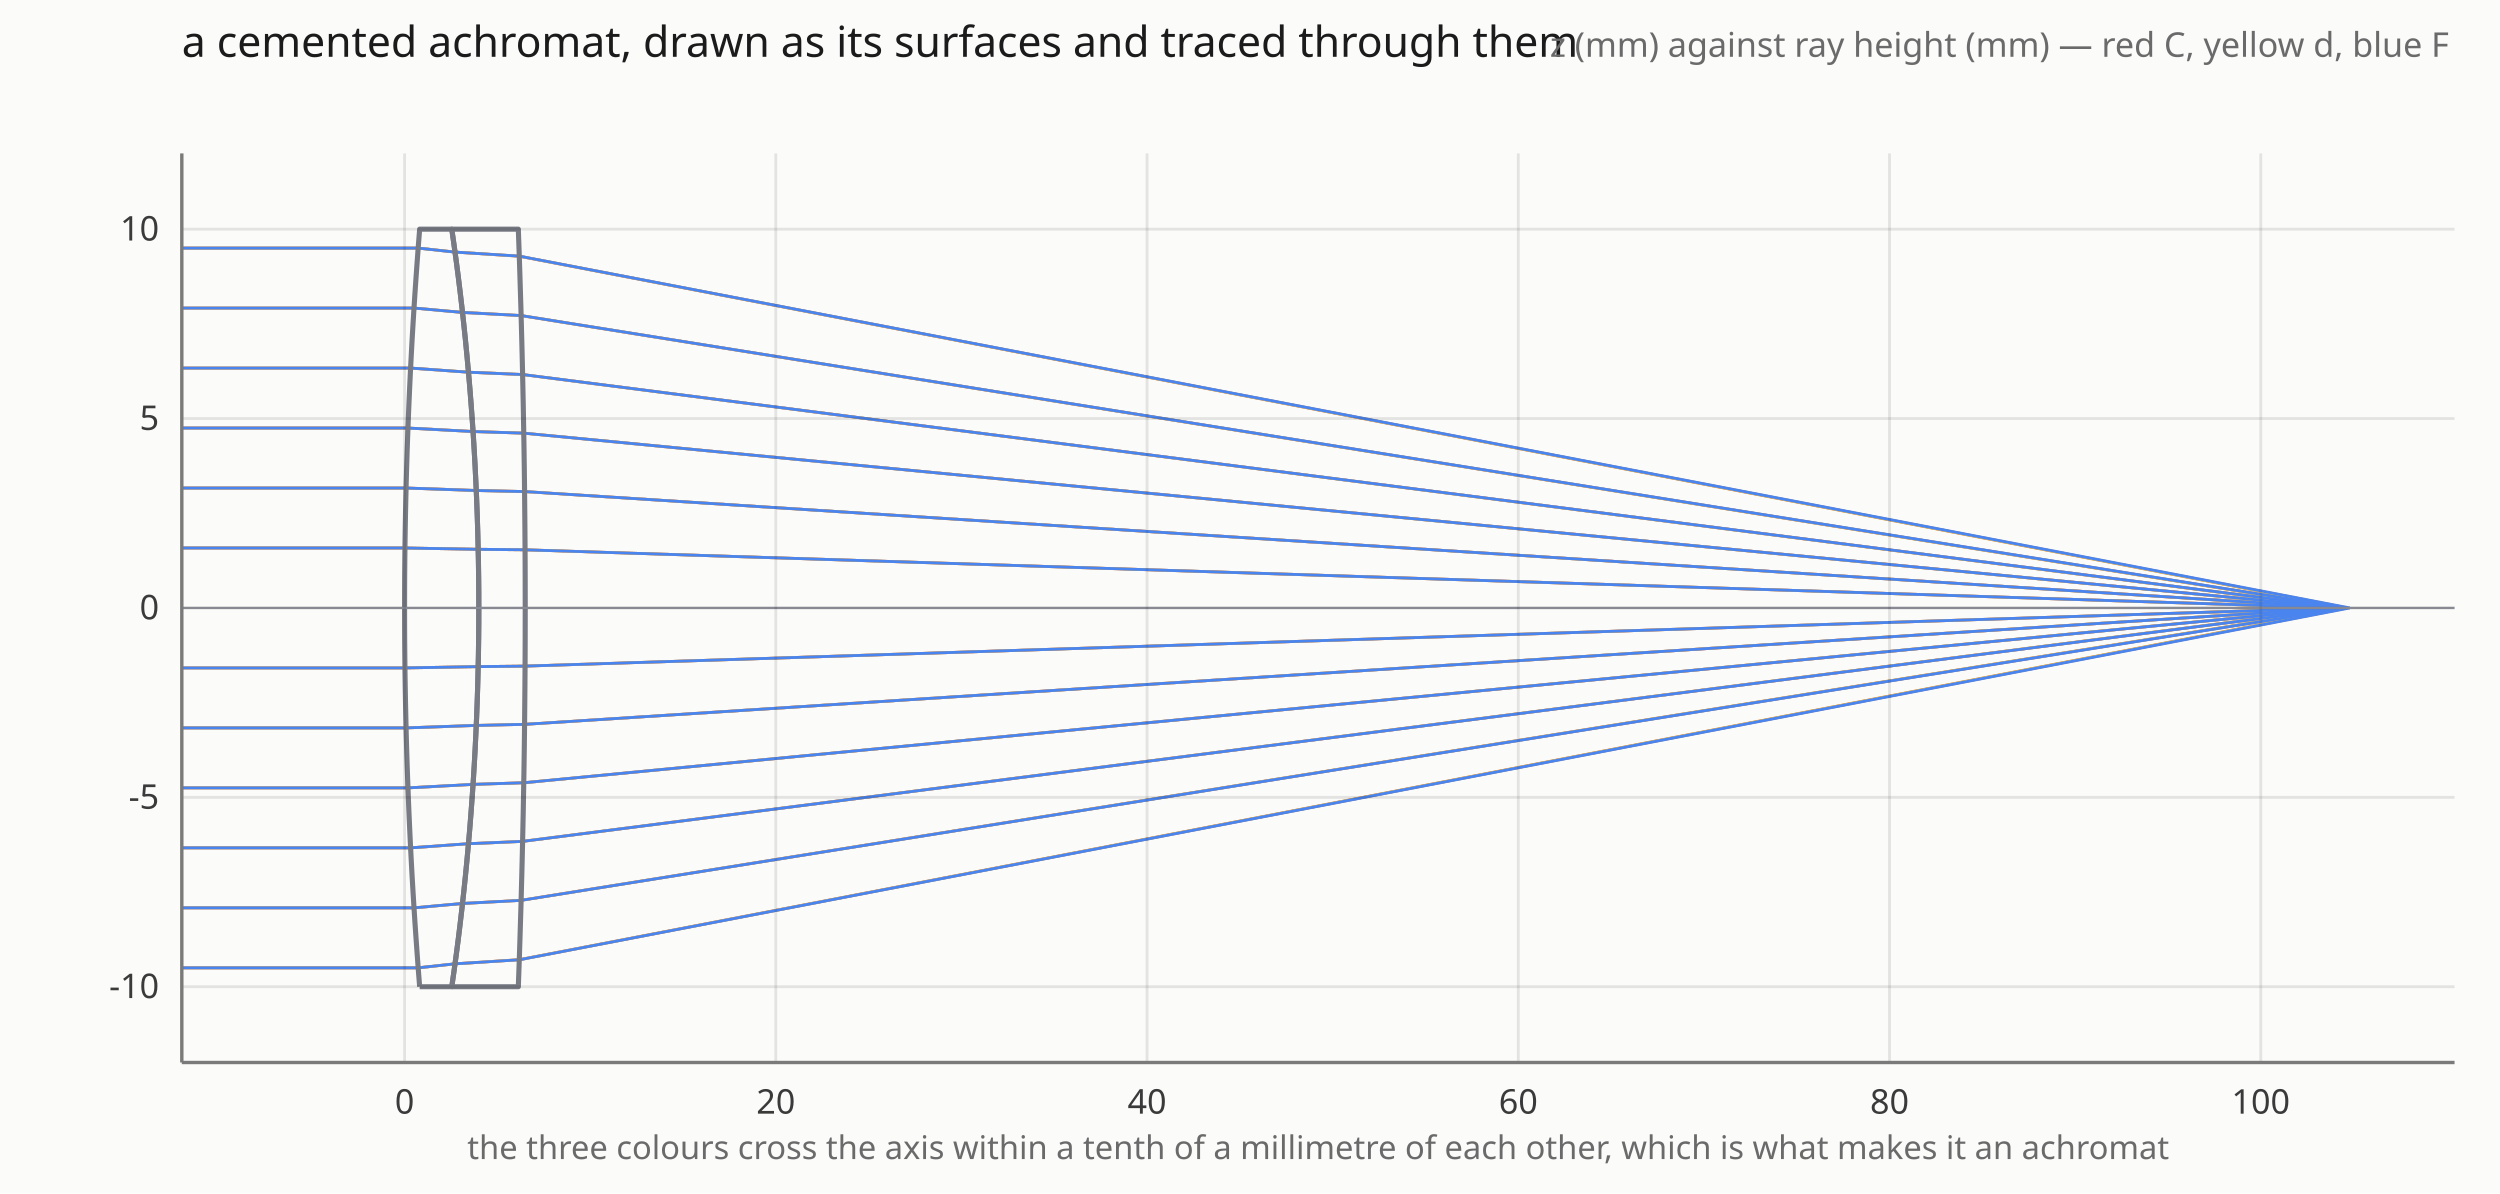
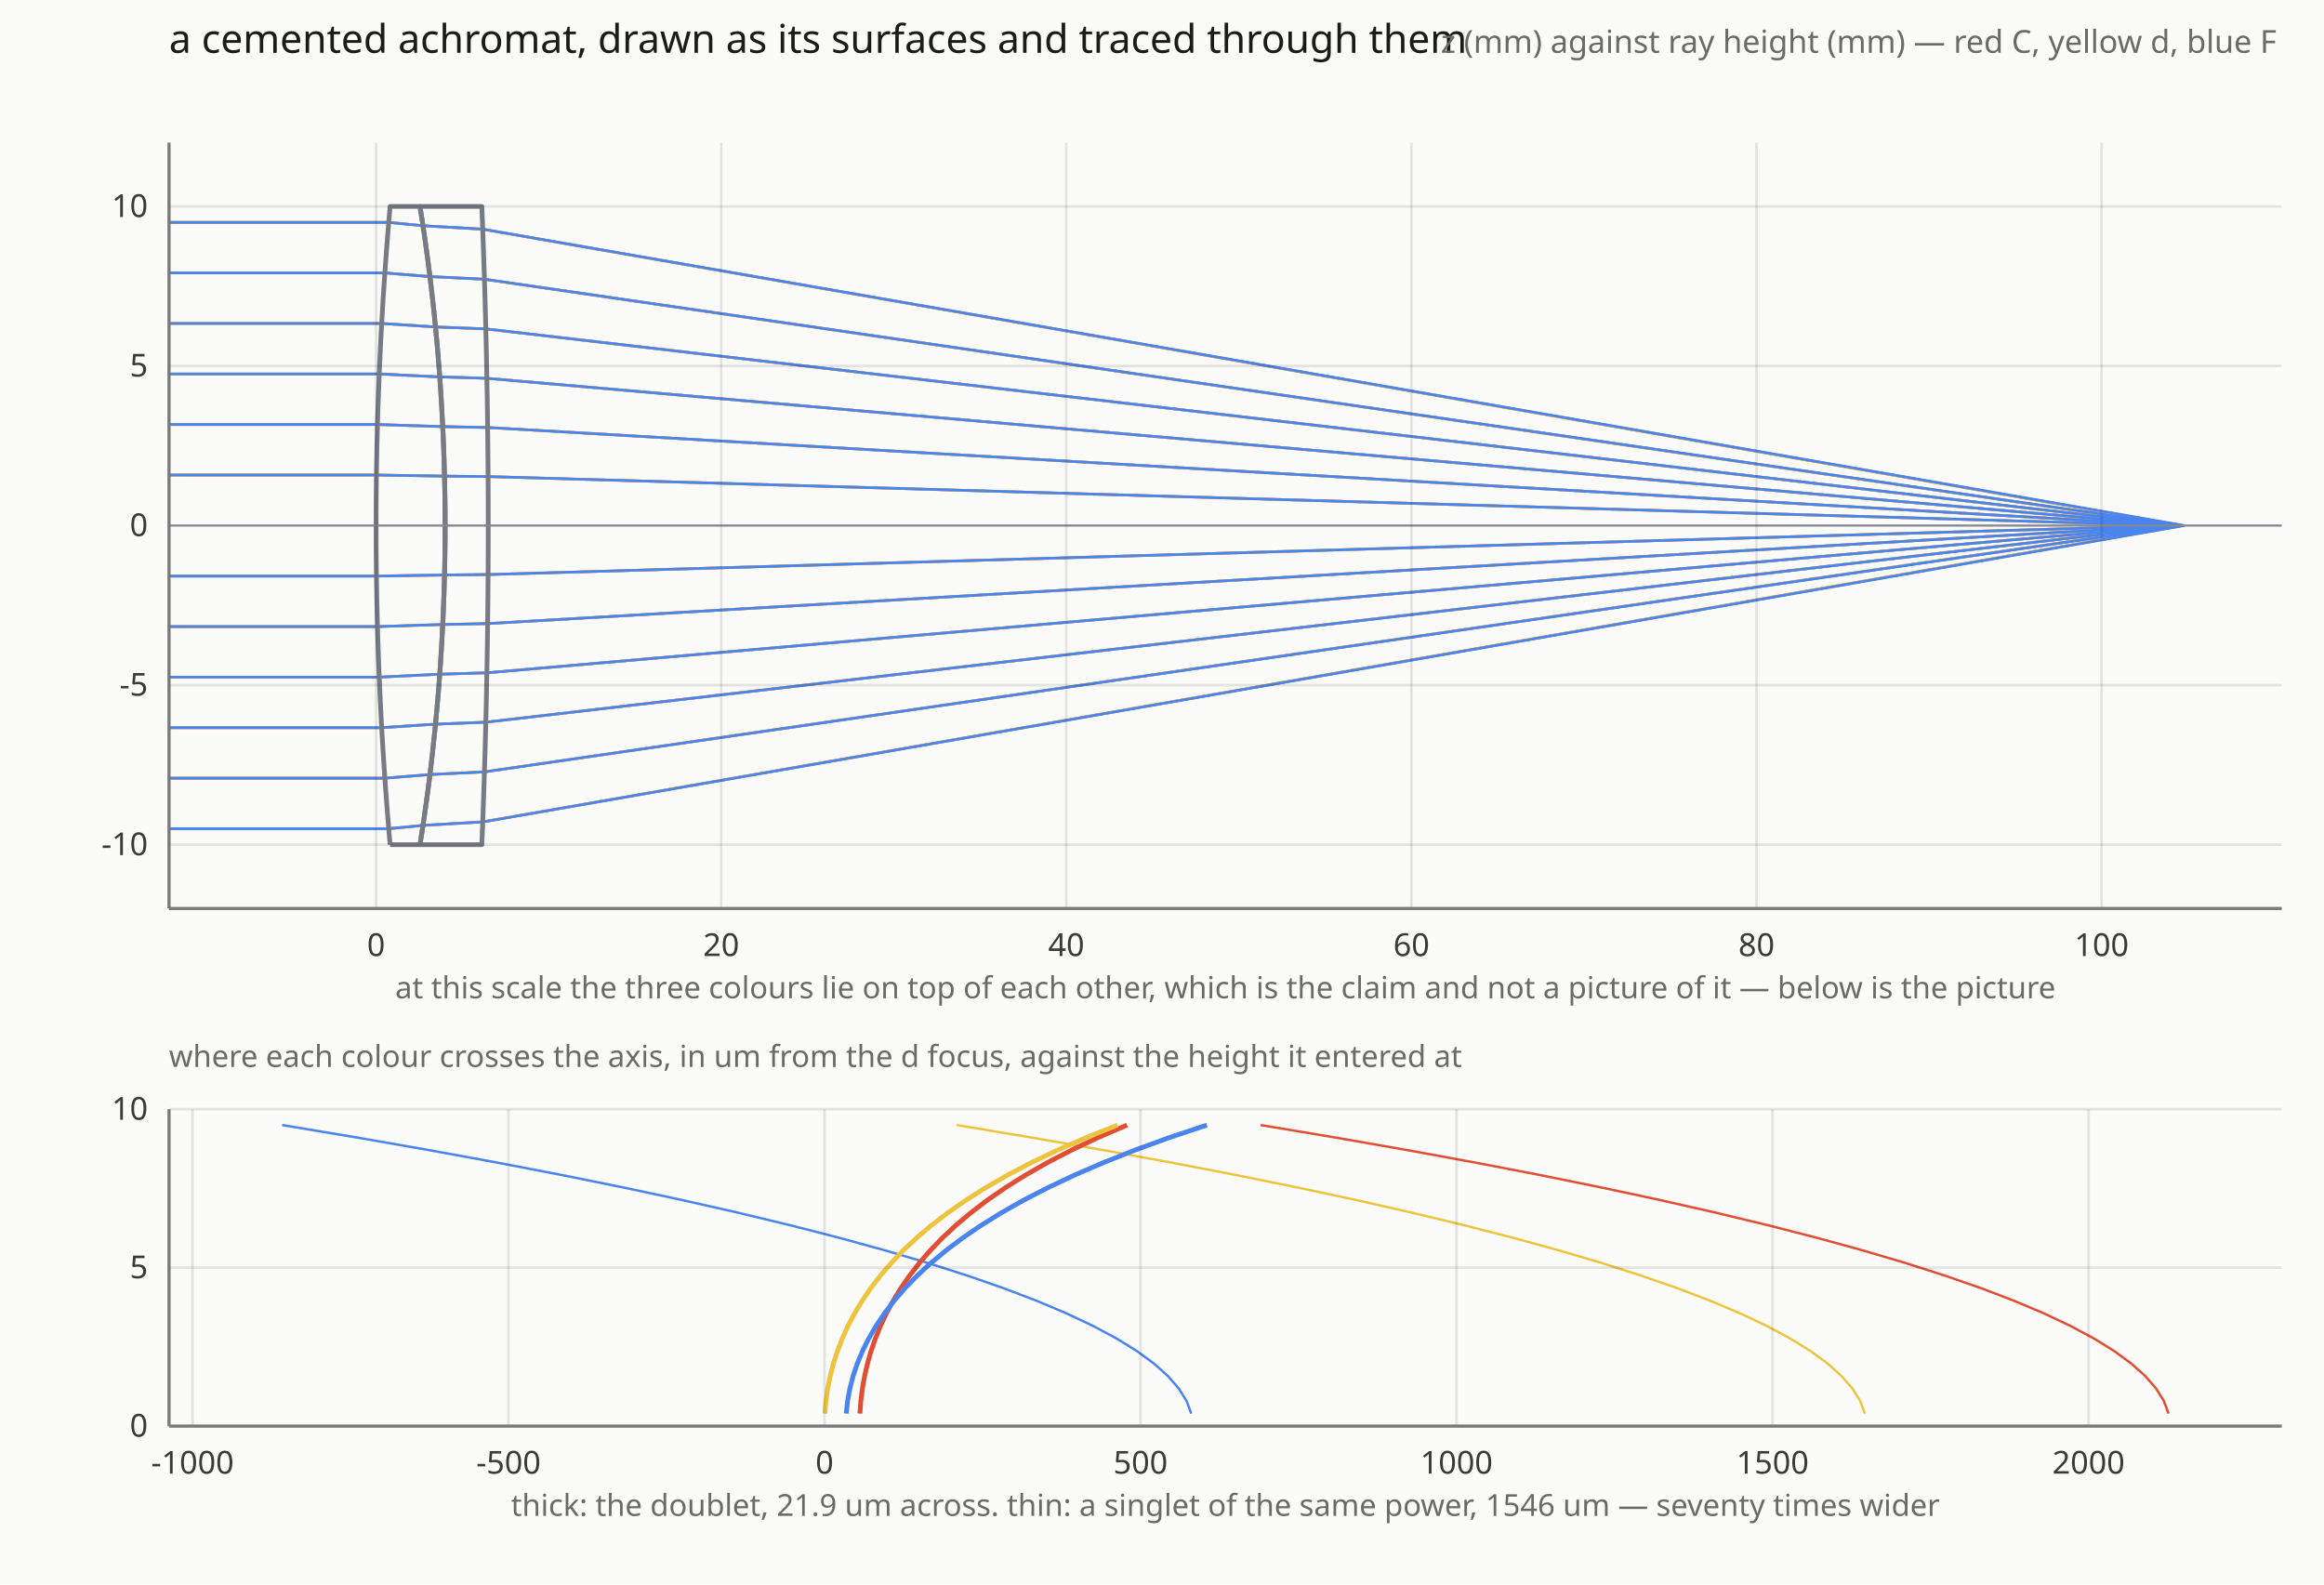
- <svg xmlns="http://www.w3.org/2000/svg" viewBox="0 0 880 420" width="880" height="420">
-   <rect width="880" height="420" fill="#fbfbfa" />
-   <svg viewBox="0 0 880 420" width="880" height="420">
-     <rect width="880" height="420" fill="#fbfbfa" />
-     <polyline fill="none" stroke="#e24e34" stroke-width="1" stroke-linejoin="round" points="64.00,340.67 147.20,340.67 160.17,339.27 182.79,337.81 826.28,214.00" />
-     <polyline fill="none" stroke="#e24e34" stroke-width="1" stroke-linejoin="round" points="64.00,319.56 145.73,319.56 162.80,318.03 183.43,316.91 825.23,214.00" />
-     <polyline fill="none" stroke="#e24e34" stroke-width="1" stroke-linejoin="round" points="64.00,298.44 144.53,298.44 164.90,296.99 183.96,296.16 824.51,214.00" />
-     <polyline fill="none" stroke="#e24e34" stroke-width="1" stroke-linejoin="round" points="64.00,277.33 143.60,277.33 166.51,276.11 184.36,275.53 824.03,214.00" />
-     <polyline fill="none" stroke="#e24e34" stroke-width="1" stroke-linejoin="round" points="64.00,256.22 142.94,256.22 167.64,255.35 184.65,254.97 823.73,214.00" />
-     <polyline fill="none" stroke="#e24e34" stroke-width="1" stroke-linejoin="round" points="64.00,235.11 142.54,235.11 168.32,234.65 184.82,234.47 823.57,214.00" />
-     <polyline fill="none" stroke="#e24e34" stroke-width="1" stroke-linejoin="round" points="64.00,192.89 142.54,192.89 168.32,193.35 184.82,193.53 823.57,214.00" />
-     <polyline fill="none" stroke="#e24e34" stroke-width="1" stroke-linejoin="round" points="64.00,171.78 142.94,171.78 167.64,172.65 184.65,173.03 823.73,214.00" />
-     <polyline fill="none" stroke="#e24e34" stroke-width="1" stroke-linejoin="round" points="64.00,150.67 143.60,150.67 166.51,151.89 184.36,152.47 824.03,214.00" />
-     <polyline fill="none" stroke="#e24e34" stroke-width="1" stroke-linejoin="round" points="64.00,129.56 144.53,129.56 164.90,131.01 183.96,131.84 824.51,214.00" />
-     <polyline fill="none" stroke="#e24e34" stroke-width="1" stroke-linejoin="round" points="64.00,108.44 145.73,108.44 162.80,109.97 183.43,111.09 825.23,214.00" />
-     <polyline fill="none" stroke="#e24e34" stroke-width="1" stroke-linejoin="round" points="64.00,87.33 147.20,87.33 160.17,88.73 182.79,90.19 826.28,214.00" />
-     <polyline fill="none" stroke="#eec43e" stroke-width="1" stroke-linejoin="round" points="64.00,340.67 147.20,340.67 160.17,339.27 182.79,337.82 826.18,214.00" />
-     <polyline fill="none" stroke="#eec43e" stroke-width="1" stroke-linejoin="round" points="64.00,319.56 145.73,319.56 162.80,318.03 183.43,316.92 825.04,214.00" />
-     <polyline fill="none" stroke="#eec43e" stroke-width="1" stroke-linejoin="round" points="64.00,298.44 144.53,298.44 164.90,296.99 183.96,296.16 824.26,214.00" />
-     <polyline fill="none" stroke="#eec43e" stroke-width="1" stroke-linejoin="round" points="64.00,277.33 143.60,277.33 166.51,276.11 184.36,275.53 823.73,214.00" />
-     <polyline fill="none" stroke="#eec43e" stroke-width="1" stroke-linejoin="round" points="64.00,256.22 142.94,256.22 167.64,255.34 184.65,254.97 823.40,214.00" />
-     <polyline fill="none" stroke="#eec43e" stroke-width="1" stroke-linejoin="round" points="64.00,235.11 142.54,235.11 168.32,234.65 184.82,234.47 823.21,214.00" />
-     <polyline fill="none" stroke="#eec43e" stroke-width="1" stroke-linejoin="round" points="64.00,192.89 142.54,192.89 168.32,193.35 184.82,193.53 823.21,214.00" />
-     <polyline fill="none" stroke="#eec43e" stroke-width="1" stroke-linejoin="round" points="64.00,171.78 142.94,171.78 167.64,172.66 184.65,173.03 823.40,214.00" />
-     <polyline fill="none" stroke="#eec43e" stroke-width="1" stroke-linejoin="round" points="64.00,150.67 143.60,150.67 166.51,151.89 184.36,152.47 823.73,214.00" />
-     <polyline fill="none" stroke="#eec43e" stroke-width="1" stroke-linejoin="round" points="64.00,129.56 144.53,129.56 164.90,131.01 183.96,131.84 824.26,214.00" />
-     <polyline fill="none" stroke="#eec43e" stroke-width="1" stroke-linejoin="round" points="64.00,108.44 145.73,108.44 162.80,109.97 183.43,111.08 825.04,214.00" />
-     <polyline fill="none" stroke="#eec43e" stroke-width="1" stroke-linejoin="round" points="64.00,87.33 147.20,87.33 160.17,88.73 182.79,90.18 826.18,214.00" />
-     <polyline fill="none" stroke="#4a84ee" stroke-width="1" stroke-linejoin="round" points="64.00,340.67 147.20,340.67 160.17,339.26 182.79,337.85 827.11,214.00" />
-     <polyline fill="none" stroke="#4a84ee" stroke-width="1" stroke-linejoin="round" points="64.00,319.56 145.73,319.56 162.80,318.02 183.43,316.93 825.74,214.00" />
-     <polyline fill="none" stroke="#4a84ee" stroke-width="1" stroke-linejoin="round" points="64.00,298.44 144.53,298.44 164.91,296.98 183.96,296.17 824.77,214.00" />
-     <polyline fill="none" stroke="#4a84ee" stroke-width="1" stroke-linejoin="round" points="64.00,277.33 143.60,277.33 166.51,276.10 184.36,275.53 824.11,214.00" />
-     <polyline fill="none" stroke="#4a84ee" stroke-width="1" stroke-linejoin="round" points="64.00,256.22 142.94,256.22 167.64,255.34 184.65,254.97 823.69,214.00" />
-     <polyline fill="none" stroke="#4a84ee" stroke-width="1" stroke-linejoin="round" points="64.00,235.11 142.54,235.11 168.32,234.65 184.82,234.47 823.45,214.00" />
-     <polyline fill="none" stroke="#4a84ee" stroke-width="1" stroke-linejoin="round" points="64.00,192.89 142.54,192.89 168.32,193.35 184.82,193.53 823.45,214.00" />
-     <polyline fill="none" stroke="#4a84ee" stroke-width="1" stroke-linejoin="round" points="64.00,171.78 142.94,171.78 167.64,172.66 184.65,173.03 823.69,214.00" />
-     <polyline fill="none" stroke="#4a84ee" stroke-width="1" stroke-linejoin="round" points="64.00,150.67 143.60,150.67 166.51,151.90 184.36,152.47 824.11,214.00" />
-     <polyline fill="none" stroke="#4a84ee" stroke-width="1" stroke-linejoin="round" points="64.00,129.56 144.53,129.56 164.91,131.02 183.96,131.83 824.77,214.00" />
-     <polyline fill="none" stroke="#4a84ee" stroke-width="1" stroke-linejoin="round" points="64.00,108.44 145.73,108.44 162.80,109.98 183.43,111.07 825.74,214.00" />
-     <polyline fill="none" stroke="#4a84ee" stroke-width="1" stroke-linejoin="round" points="64.00,87.33 147.20,87.33 160.17,88.74 182.79,90.15 827.11,214.00" />
-     <polyline fill="none" stroke="#787a84" stroke-width="1.8" stroke-linejoin="round" points="147.72,347.33 147.28,341.78 146.87,336.22 146.47,330.67 146.09,325.11 145.73,319.56 145.39,314.00 145.06,308.44 144.76,302.89 144.47,297.33 144.21,291.78 143.96,286.22 143.73,280.67 143.52,275.11 143.32,269.56 143.15,264.00 142.99,258.44 142.86,252.89 142.74,247.33 142.64,241.78 142.55,236.22 142.49,230.67 142.44,225.11 142.42,219.56 142.41,214.00 142.42,208.44 142.44,202.89 142.49,197.33 142.55,191.78 142.64,186.22 142.74,180.67 142.86,175.11 142.99,169.56 143.15,164.00 143.32,158.44 143.52,152.89 143.73,147.33 143.96,141.78 144.21,136.22 144.47,130.67 144.76,125.11 145.06,119.56 145.39,114.00 145.73,108.44 146.09,102.89 146.47,97.33 146.87,91.78 147.28,86.22 147.72,80.67 159.03,80.67 159.82,86.22 160.58,91.78 161.30,97.33 161.98,102.89 162.63,108.44 163.24,114.00 163.82,119.56 164.36,125.11 164.87,130.67 165.35,136.22 165.79,141.78 166.20,147.33 166.58,152.89 166.92,158.44 167.23,164.00 167.50,169.56 167.75,175.11 167.96,180.67 168.14,186.22 168.28,191.78 168.40,197.33 168.48,202.89 168.53,208.44 168.54,214.00 168.53,219.56 168.48,225.11 168.40,230.67 168.28,236.22 168.14,241.78 167.96,247.33 167.75,252.89 167.50,258.44 167.23,264.00 166.92,269.56 166.58,275.11 166.20,280.67 165.79,286.22 165.35,291.78 164.87,297.33 164.36,302.89 163.82,308.44 163.24,314.00 162.63,319.56 161.98,325.11 161.30,330.67 160.58,336.22 159.82,341.78 159.03,347.33 147.72,347.33" />
-     <polyline fill="none" stroke="#787a84" stroke-width="1.8" stroke-linejoin="round" points="159.03,347.33 159.82,341.78 160.58,336.22 161.30,330.67 161.98,325.11 162.63,319.56 163.24,314.00 163.82,308.44 164.36,302.89 164.87,297.33 165.35,291.78 165.79,286.22 166.20,280.67 166.58,275.11 166.92,269.56 167.23,264.00 167.50,258.44 167.75,252.89 167.96,247.33 168.14,241.78 168.28,236.22 168.40,230.67 168.48,225.11 168.53,219.56 168.54,214.00 168.53,208.44 168.48,202.89 168.40,197.33 168.28,191.78 168.14,186.22 167.96,180.67 167.75,175.11 167.50,169.56 167.23,164.00 166.92,158.44 166.58,152.89 166.20,147.33 165.79,141.78 165.35,136.22 164.87,130.67 164.36,125.11 163.82,119.56 163.24,114.00 162.63,108.44 161.98,102.89 161.30,97.33 160.58,91.78 159.82,86.22 159.03,80.67 182.45,80.67 182.65,86.22 182.84,91.78 183.02,97.33 183.19,102.89 183.36,108.44 183.51,114.00 183.66,119.56 183.80,125.11 183.93,130.67 184.05,136.22 184.17,141.78 184.27,147.33 184.37,152.89 184.46,158.44 184.54,164.00 184.61,169.56 184.67,175.11 184.72,180.67 184.77,186.22 184.81,191.78 184.84,197.33 184.86,202.89 184.87,208.44 184.88,214.00 184.87,219.56 184.86,225.11 184.84,230.67 184.81,236.22 184.77,241.78 184.72,247.33 184.67,252.89 184.61,258.44 184.54,264.00 184.46,269.56 184.37,275.11 184.27,280.67 184.17,286.22 184.05,291.78 183.93,297.33 183.80,302.89 183.66,308.44 183.51,314.00 183.36,319.56 183.19,325.11 183.02,330.67 182.84,336.22 182.65,341.78 182.45,347.33 159.03,347.33" />
-     <polyline fill="none" stroke="#9698a2" stroke-width="0.8" stroke-linejoin="round" points="64.00,214.00 864.00,214.00" />
-     <line x1="142.41" y1="374.00" x2="142.41" y2="54.00" stroke="#00000018" stroke-width="1" />
-     <text x="142.41" y="392.00" font-family="ui-sans-serif,system-ui,sans-serif" font-size="12" fill="#3a3a3a" text-anchor="middle">0</text>
-     <line x1="273.08" y1="374.00" x2="273.08" y2="54.00" stroke="#00000018" stroke-width="1" />
-     <text x="273.08" y="392.00" font-family="ui-sans-serif,system-ui,sans-serif" font-size="12" fill="#3a3a3a" text-anchor="middle">20</text>
-     <line x1="403.76" y1="374.00" x2="403.76" y2="54.00" stroke="#00000018" stroke-width="1" />
-     <text x="403.76" y="392.00" font-family="ui-sans-serif,system-ui,sans-serif" font-size="12" fill="#3a3a3a" text-anchor="middle">40</text>
-     <line x1="534.44" y1="374.00" x2="534.44" y2="54.00" stroke="#00000018" stroke-width="1" />
-     <text x="534.44" y="392.00" font-family="ui-sans-serif,system-ui,sans-serif" font-size="12" fill="#3a3a3a" text-anchor="middle">60</text>
-     <line x1="665.11" y1="374.00" x2="665.11" y2="54.00" stroke="#00000018" stroke-width="1" />
-     <text x="665.11" y="392.00" font-family="ui-sans-serif,system-ui,sans-serif" font-size="12" fill="#3a3a3a" text-anchor="middle">80</text>
-     <line x1="795.79" y1="374.00" x2="795.79" y2="54.00" stroke="#00000018" stroke-width="1" />
-     <text x="795.79" y="392.00" font-family="ui-sans-serif,system-ui,sans-serif" font-size="12" fill="#3a3a3a" text-anchor="middle">100</text>
-     <line x1="64.00" y1="347.33" x2="864.00" y2="347.33" stroke="#00000018" stroke-width="1" />
-     <text x="56.00" y="351.33" font-family="ui-sans-serif,system-ui,sans-serif" font-size="12" fill="#3a3a3a" text-anchor="end">-10</text>
-     <line x1="64.00" y1="280.67" x2="864.00" y2="280.67" stroke="#00000018" stroke-width="1" />
-     <text x="56.00" y="284.67" font-family="ui-sans-serif,system-ui,sans-serif" font-size="12" fill="#3a3a3a" text-anchor="end">-5</text>
-     <line x1="64.00" y1="214.00" x2="864.00" y2="214.00" stroke="#00000018" stroke-width="1" />
-     <text x="56.00" y="218.00" font-family="ui-sans-serif,system-ui,sans-serif" font-size="12" fill="#3a3a3a" text-anchor="end">0</text>
-     <line x1="64.00" y1="147.33" x2="864.00" y2="147.33" stroke="#00000018" stroke-width="1" />
-     <text x="56.00" y="151.33" font-family="ui-sans-serif,system-ui,sans-serif" font-size="12" fill="#3a3a3a" text-anchor="end">5</text>
-     <line x1="64.00" y1="80.67" x2="864.00" y2="80.67" stroke="#00000018" stroke-width="1" />
-     <text x="56.00" y="84.67" font-family="ui-sans-serif,system-ui,sans-serif" font-size="12" fill="#3a3a3a" text-anchor="end">10</text>
-     <line x1="64.00" y1="374.00" x2="864.00" y2="374.00" stroke="#7a7a7a" stroke-width="1.2" />
-     <line x1="64.00" y1="374.00" x2="64.00" y2="54.00" stroke="#7a7a7a" stroke-width="1.2" />
-     <text x="64.00" y="20.00" font-family="ui-sans-serif,system-ui,sans-serif" font-size="15" fill="#1b1b1b" text-anchor="start">a cemented achromat, drawn as its surfaces and traced through them</text>
-     <text x="862.00" y="20.00" font-family="ui-sans-serif,system-ui,sans-serif" font-size="12" fill="#6a6a6a" text-anchor="end">z (mm) against ray height (mm) — red C, yellow d, blue F</text>
-     <text x="464.00" y="408.00" font-family="ui-sans-serif,system-ui,sans-serif" font-size="11.5" fill="#6a6a6a" text-anchor="middle">the three colours cross the axis within a tenth of a millimetre of each other, which is what makes it an achromat</text>
-   </svg>
+ <svg xmlns="http://www.w3.org/2000/svg" viewBox="0 0 880 600" width="880" height="600">
+   <rect width="880" height="600" fill="#fbfbfa" />
+   <polyline fill="none" stroke="#e24e34" stroke-width="1" stroke-linejoin="round" points="64.00,313.79 147.20,313.79 160.17,312.53 182.79,311.20 826.28,199.00" />
+   <polyline fill="none" stroke="#e24e34" stroke-width="1" stroke-linejoin="round" points="64.00,294.66 145.73,294.66 162.80,293.28 183.43,292.26 825.23,199.00" />
+   <polyline fill="none" stroke="#e24e34" stroke-width="1" stroke-linejoin="round" points="64.00,275.53 144.53,275.53 164.90,274.21 183.96,273.46 824.51,199.00" />
+   <polyline fill="none" stroke="#e24e34" stroke-width="1" stroke-linejoin="round" points="64.00,256.40 143.60,256.40 166.51,255.29 184.36,254.76 824.03,199.00" />
+   <polyline fill="none" stroke="#e24e34" stroke-width="1" stroke-linejoin="round" points="64.00,237.26 142.94,237.26 167.64,236.47 184.65,236.13 823.73,199.00" />
+   <polyline fill="none" stroke="#e24e34" stroke-width="1" stroke-linejoin="round" points="64.00,218.13 142.54,218.13 168.32,217.72 184.82,217.55 823.57,199.00" />
+   <polyline fill="none" stroke="#e24e34" stroke-width="1" stroke-linejoin="round" points="64.00,179.87 142.54,179.87 168.32,180.28 184.82,180.45 823.57,199.00" />
+   <polyline fill="none" stroke="#e24e34" stroke-width="1" stroke-linejoin="round" points="64.00,160.74 142.94,160.74 167.64,161.53 184.65,161.87 823.73,199.00" />
+   <polyline fill="none" stroke="#e24e34" stroke-width="1" stroke-linejoin="round" points="64.00,141.60 143.60,141.60 166.51,142.71 184.36,143.24 824.03,199.00" />
+   <polyline fill="none" stroke="#e24e34" stroke-width="1" stroke-linejoin="round" points="64.00,122.47 144.53,122.47 164.90,123.79 183.96,124.54 824.51,199.00" />
+   <polyline fill="none" stroke="#e24e34" stroke-width="1" stroke-linejoin="round" points="64.00,103.34 145.73,103.34 162.80,104.72 183.43,105.74 825.23,199.00" />
+   <polyline fill="none" stroke="#e24e34" stroke-width="1" stroke-linejoin="round" points="64.00,84.21 147.20,84.21 160.17,85.47 182.79,86.80 826.28,199.00" />
+   <polyline fill="none" stroke="#eec43e" stroke-width="1" stroke-linejoin="round" points="64.00,313.79 147.20,313.79 160.17,312.53 182.79,311.21 826.18,199.00" />
+   <polyline fill="none" stroke="#eec43e" stroke-width="1" stroke-linejoin="round" points="64.00,294.66 145.73,294.66 162.80,293.28 183.43,292.27 825.04,199.00" />
+   <polyline fill="none" stroke="#eec43e" stroke-width="1" stroke-linejoin="round" points="64.00,275.53 144.53,275.53 164.90,274.21 183.96,273.46 824.26,199.00" />
+   <polyline fill="none" stroke="#eec43e" stroke-width="1" stroke-linejoin="round" points="64.00,256.40 143.60,256.40 166.51,255.29 184.36,254.76 823.73,199.00" />
+   <polyline fill="none" stroke="#eec43e" stroke-width="1" stroke-linejoin="round" points="64.00,237.26 142.94,237.26 167.64,236.47 184.65,236.13 823.40,199.00" />
+   <polyline fill="none" stroke="#eec43e" stroke-width="1" stroke-linejoin="round" points="64.00,218.13 142.54,218.13 168.32,217.72 184.82,217.55 823.21,199.00" />
+   <polyline fill="none" stroke="#eec43e" stroke-width="1" stroke-linejoin="round" points="64.00,179.87 142.54,179.87 168.32,180.28 184.82,180.45 823.21,199.00" />
+   <polyline fill="none" stroke="#eec43e" stroke-width="1" stroke-linejoin="round" points="64.00,160.74 142.94,160.74 167.64,161.53 184.65,161.87 823.40,199.00" />
+   <polyline fill="none" stroke="#eec43e" stroke-width="1" stroke-linejoin="round" points="64.00,141.60 143.60,141.60 166.51,142.71 184.36,143.24 823.73,199.00" />
+   <polyline fill="none" stroke="#eec43e" stroke-width="1" stroke-linejoin="round" points="64.00,122.47 144.53,122.47 164.90,123.79 183.96,124.54 824.26,199.00" />
+   <polyline fill="none" stroke="#eec43e" stroke-width="1" stroke-linejoin="round" points="64.00,103.34 145.73,103.34 162.80,104.72 183.43,105.73 825.04,199.00" />
+   <polyline fill="none" stroke="#eec43e" stroke-width="1" stroke-linejoin="round" points="64.00,84.21 147.20,84.21 160.17,85.47 182.79,86.79 826.18,199.00" />
+   <polyline fill="none" stroke="#4a84ee" stroke-width="1" stroke-linejoin="round" points="64.00,313.79 147.20,313.79 160.17,312.52 182.79,311.24 827.11,199.00" />
+   <polyline fill="none" stroke="#4a84ee" stroke-width="1" stroke-linejoin="round" points="64.00,294.66 145.73,294.66 162.80,293.27 183.43,292.28 825.74,199.00" />
+   <polyline fill="none" stroke="#4a84ee" stroke-width="1" stroke-linejoin="round" points="64.00,275.53 144.53,275.53 164.91,274.20 183.96,273.47 824.77,199.00" />
+   <polyline fill="none" stroke="#4a84ee" stroke-width="1" stroke-linejoin="round" points="64.00,256.40 143.60,256.40 166.51,255.28 184.36,254.76 824.11,199.00" />
+   <polyline fill="none" stroke="#4a84ee" stroke-width="1" stroke-linejoin="round" points="64.00,237.26 142.94,237.26 167.64,236.46 184.65,236.13 823.69,199.00" />
+   <polyline fill="none" stroke="#4a84ee" stroke-width="1" stroke-linejoin="round" points="64.00,218.13 142.54,218.13 168.32,217.71 184.82,217.55 823.45,199.00" />
+   <polyline fill="none" stroke="#4a84ee" stroke-width="1" stroke-linejoin="round" points="64.00,179.87 142.54,179.87 168.32,180.29 184.82,180.45 823.45,199.00" />
+   <polyline fill="none" stroke="#4a84ee" stroke-width="1" stroke-linejoin="round" points="64.00,160.74 142.94,160.74 167.64,161.54 184.65,161.87 823.69,199.00" />
+   <polyline fill="none" stroke="#4a84ee" stroke-width="1" stroke-linejoin="round" points="64.00,141.60 143.60,141.60 166.51,142.72 184.36,143.24 824.11,199.00" />
+   <polyline fill="none" stroke="#4a84ee" stroke-width="1" stroke-linejoin="round" points="64.00,122.47 144.53,122.47 164.91,123.80 183.96,124.53 824.77,199.00" />
+   <polyline fill="none" stroke="#4a84ee" stroke-width="1" stroke-linejoin="round" points="64.00,103.34 145.73,103.34 162.80,104.73 183.43,105.72 825.74,199.00" />
+   <polyline fill="none" stroke="#4a84ee" stroke-width="1" stroke-linejoin="round" points="64.00,84.21 147.20,84.21 160.17,85.48 182.79,86.76 827.11,199.00" />
+   <polyline fill="none" stroke="#787a84" stroke-width="1.8" stroke-linejoin="round" points="147.72,319.83 147.28,314.80 146.87,309.76 146.47,304.73 146.09,299.69 145.73,294.66 145.39,289.62 145.06,284.59 144.76,279.56 144.47,274.52 144.21,269.49 143.96,264.45 143.73,259.42 143.52,254.38 143.32,249.35 143.15,244.31 142.99,239.28 142.86,234.24 142.74,229.21 142.64,224.17 142.55,219.14 142.49,214.10 142.44,209.07 142.42,204.03 142.41,199.00 142.42,193.97 142.44,188.93 142.49,183.90 142.55,178.86 142.64,173.83 142.74,168.79 142.86,163.76 142.99,158.72 143.15,153.69 143.32,148.65 143.52,143.62 143.73,138.58 143.96,133.55 144.21,128.51 144.47,123.48 144.76,118.44 145.06,113.41 145.39,108.38 145.73,103.34 146.09,98.31 146.47,93.27 146.87,88.24 147.28,83.20 147.72,78.17 159.03,78.17 159.82,83.20 160.58,88.24 161.30,93.27 161.98,98.31 162.63,103.34 163.24,108.38 163.82,113.41 164.36,118.44 164.87,123.48 165.35,128.51 165.79,133.55 166.20,138.58 166.58,143.62 166.92,148.65 167.23,153.69 167.50,158.72 167.75,163.76 167.96,168.79 168.14,173.83 168.28,178.86 168.40,183.90 168.48,188.93 168.53,193.97 168.54,199.00 168.53,204.03 168.48,209.07 168.40,214.10 168.28,219.14 168.14,224.17 167.96,229.21 167.75,234.24 167.50,239.28 167.23,244.31 166.92,249.35 166.58,254.38 166.20,259.42 165.79,264.45 165.35,269.49 164.87,274.52 164.36,279.56 163.82,284.59 163.24,289.62 162.63,294.66 161.98,299.69 161.30,304.73 160.58,309.76 159.82,314.80 159.03,319.83 147.72,319.83" />
+   <polyline fill="none" stroke="#787a84" stroke-width="1.8" stroke-linejoin="round" points="159.03,319.83 159.82,314.80 160.58,309.76 161.30,304.73 161.98,299.69 162.63,294.66 163.24,289.62 163.82,284.59 164.36,279.56 164.87,274.52 165.35,269.49 165.79,264.45 166.20,259.42 166.58,254.38 166.92,249.35 167.23,244.31 167.50,239.28 167.75,234.24 167.96,229.21 168.14,224.17 168.28,219.14 168.40,214.10 168.48,209.07 168.53,204.03 168.54,199.00 168.53,193.97 168.48,188.93 168.40,183.90 168.28,178.86 168.14,173.83 167.96,168.79 167.75,163.76 167.50,158.72 167.23,153.69 166.92,148.65 166.58,143.62 166.20,138.58 165.79,133.55 165.35,128.51 164.87,123.48 164.36,118.44 163.82,113.41 163.24,108.38 162.63,103.34 161.98,98.31 161.30,93.27 160.58,88.24 159.82,83.20 159.03,78.17 182.45,78.17 182.65,83.20 182.84,88.24 183.02,93.27 183.19,98.31 183.36,103.34 183.51,108.38 183.66,113.41 183.80,118.44 183.93,123.48 184.05,128.51 184.17,133.55 184.27,138.58 184.37,143.62 184.46,148.65 184.54,153.69 184.61,158.72 184.67,163.76 184.72,168.79 184.77,173.83 184.81,178.86 184.84,183.90 184.86,188.93 184.87,193.97 184.88,199.00 184.87,204.03 184.86,209.07 184.84,214.10 184.81,219.14 184.77,224.17 184.72,229.21 184.67,234.24 184.61,239.28 184.54,244.31 184.46,249.35 184.37,254.38 184.27,259.42 184.17,264.45 184.05,269.49 183.93,274.52 183.80,279.56 183.66,284.59 183.51,289.62 183.36,294.66 183.19,299.69 183.02,304.73 182.84,309.76 182.65,314.80 182.45,319.83 159.03,319.83" />
+   <polyline fill="none" stroke="#9698a2" stroke-width="0.8" stroke-linejoin="round" points="64.00,199.00 864.00,199.00" />
+   <line x1="142.41" y1="344.00" x2="142.41" y2="54.00" stroke="#00000018" stroke-width="1" />
+   <text x="142.41" y="362.00" font-family="ui-sans-serif,system-ui,sans-serif" font-size="12" fill="#3a3a3a" text-anchor="middle">0</text>
+   <line x1="273.08" y1="344.00" x2="273.08" y2="54.00" stroke="#00000018" stroke-width="1" />
+   <text x="273.08" y="362.00" font-family="ui-sans-serif,system-ui,sans-serif" font-size="12" fill="#3a3a3a" text-anchor="middle">20</text>
+   <line x1="403.76" y1="344.00" x2="403.76" y2="54.00" stroke="#00000018" stroke-width="1" />
+   <text x="403.76" y="362.00" font-family="ui-sans-serif,system-ui,sans-serif" font-size="12" fill="#3a3a3a" text-anchor="middle">40</text>
+   <line x1="534.44" y1="344.00" x2="534.44" y2="54.00" stroke="#00000018" stroke-width="1" />
+   <text x="534.44" y="362.00" font-family="ui-sans-serif,system-ui,sans-serif" font-size="12" fill="#3a3a3a" text-anchor="middle">60</text>
+   <line x1="665.11" y1="344.00" x2="665.11" y2="54.00" stroke="#00000018" stroke-width="1" />
+   <text x="665.11" y="362.00" font-family="ui-sans-serif,system-ui,sans-serif" font-size="12" fill="#3a3a3a" text-anchor="middle">80</text>
+   <line x1="795.79" y1="344.00" x2="795.79" y2="54.00" stroke="#00000018" stroke-width="1" />
+   <text x="795.79" y="362.00" font-family="ui-sans-serif,system-ui,sans-serif" font-size="12" fill="#3a3a3a" text-anchor="middle">100</text>
+   <line x1="64.00" y1="319.83" x2="864.00" y2="319.83" stroke="#00000018" stroke-width="1" />
+   <text x="56.00" y="323.83" font-family="ui-sans-serif,system-ui,sans-serif" font-size="12" fill="#3a3a3a" text-anchor="end">-10</text>
+   <line x1="64.00" y1="259.42" x2="864.00" y2="259.42" stroke="#00000018" stroke-width="1" />
+   <text x="56.00" y="263.42" font-family="ui-sans-serif,system-ui,sans-serif" font-size="12" fill="#3a3a3a" text-anchor="end">-5</text>
+   <line x1="64.00" y1="199.00" x2="864.00" y2="199.00" stroke="#00000018" stroke-width="1" />
+   <text x="56.00" y="203.00" font-family="ui-sans-serif,system-ui,sans-serif" font-size="12" fill="#3a3a3a" text-anchor="end">0</text>
+   <line x1="64.00" y1="138.58" x2="864.00" y2="138.58" stroke="#00000018" stroke-width="1" />
+   <text x="56.00" y="142.58" font-family="ui-sans-serif,system-ui,sans-serif" font-size="12" fill="#3a3a3a" text-anchor="end">5</text>
+   <line x1="64.00" y1="78.17" x2="864.00" y2="78.17" stroke="#00000018" stroke-width="1" />
+   <text x="56.00" y="82.17" font-family="ui-sans-serif,system-ui,sans-serif" font-size="12" fill="#3a3a3a" text-anchor="end">10</text>
+   <line x1="64.00" y1="344.00" x2="864.00" y2="344.00" stroke="#7a7a7a" stroke-width="1.2" />
+   <line x1="64.00" y1="344.00" x2="64.00" y2="54.00" stroke="#7a7a7a" stroke-width="1.2" />
+   <text x="64.00" y="20.00" font-family="ui-sans-serif,system-ui,sans-serif" font-size="15" fill="#1b1b1b" text-anchor="start">a cemented achromat, drawn as its surfaces and traced through them</text>
+   <text x="862.00" y="20.00" font-family="ui-sans-serif,system-ui,sans-serif" font-size="12" fill="#6a6a6a" text-anchor="end">z (mm) against ray height (mm) — red C, yellow d, blue F</text>
+   <text x="464.00" y="378.00" font-family="ui-sans-serif,system-ui,sans-serif" font-size="11.5" fill="#6a6a6a" text-anchor="middle">at this scale the three colours lie on top of each other, which is the claim and not a picture of it — below is the picture</text>
+   <polyline fill="none" stroke="#e24e34" stroke-width="0.9" stroke-linejoin="round" points="821.14,535.25 819.37,530.50 816.42,525.75 812.28,521.00 806.96,516.25 800.45,511.50 792.76,506.75 783.88,502.00 773.81,497.25 762.55,492.50 750.09,487.75 736.42,483.00 721.56,478.25 705.49,473.50 688.21,468.75 669.72,464.00 650.00,459.25 629.06,454.50 606.89,449.75 583.48,445.00 558.83,440.25 532.93,435.50 505.78,430.75 477.36,426.00" />
+   <polyline fill="none" stroke="#eec43e" stroke-width="0.9" stroke-linejoin="round" points="706.15,535.25 704.38,530.50 701.42,525.75 697.28,521.00 691.96,516.25 685.45,511.50 677.76,506.75 668.87,502.00 658.80,497.25 647.53,492.50 635.07,487.75 621.40,483.00 606.53,478.25 590.46,473.50 573.17,468.75 554.67,464.00 534.94,459.25 514.00,454.50 491.82,449.75 468.40,445.00 443.74,440.25 417.83,435.50 390.66,430.75 362.23,426.00" />
+   <polyline fill="none" stroke="#4a84ee" stroke-width="0.9" stroke-linejoin="round" points="451.08,535.25 449.31,530.50 446.35,525.75 442.21,521.00 436.88,516.25 430.37,511.50 422.67,506.75 413.78,502.00 403.70,497.25 392.42,492.50 379.94,487.75 366.27,483.00 351.38,478.25 335.29,473.50 317.99,468.75 299.47,464.00 279.73,459.25 258.77,454.50 236.57,449.75 213.13,445.00 188.44,440.25 162.51,435.50 135.32,430.75 106.86,426.00" />
+   <polyline fill="none" stroke="#e24e34" stroke-width="1.8" stroke-linejoin="round" points="325.61,535.25 325.96,530.50 326.56,525.75 327.40,521.00 328.50,516.25 329.86,511.50 331.50,506.75 333.43,502.00 335.66,497.25 338.23,492.50 341.14,487.75 344.42,483.00 348.11,478.25 352.23,473.50 356.81,468.75 361.91,464.00 367.55,459.25 373.78,454.50 380.65,449.75 388.22,445.00 396.55,440.25 405.71,435.50 415.76,430.75 426.78,426.00" />
+   <polyline fill="none" stroke="#eec43e" stroke-width="1.8" stroke-linejoin="round" points="312.34,535.25 312.75,530.50 313.42,525.75 314.37,521.00 315.60,516.25 317.13,511.50 318.97,506.75 321.12,502.00 323.62,497.25 326.48,492.50 329.72,487.75 333.37,483.00 337.45,478.25 342.00,473.50 347.06,468.75 352.66,464.00 358.85,459.25 365.67,454.50 373.18,449.75 381.42,445.00 390.48,440.25 400.40,435.50 411.27,430.75 423.16,426.00" />
+   <polyline fill="none" stroke="#4a84ee" stroke-width="1.8" stroke-linejoin="round" points="320.42,535.25 320.94,530.50 321.82,525.75 323.05,521.00 324.65,516.25 326.62,511.50 328.99,506.75 331.76,502.00 334.95,497.25 338.60,492.50 342.71,487.75 347.33,483.00 352.48,478.25 358.19,473.50 364.50,468.75 371.46,464.00 379.11,459.25 387.50,454.50 396.70,449.75 406.75,445.00 417.73,440.25 429.71,435.50 442.76,430.75 456.99,426.00" />
+   <line x1="72.91" y1="540.00" x2="72.91" y2="420.00" stroke="#00000018" stroke-width="1" />
+   <text x="72.91" y="558.00" font-family="ui-sans-serif,system-ui,sans-serif" font-size="12" fill="#3a3a3a" text-anchor="middle">-1000</text>
+   <line x1="192.56" y1="540.00" x2="192.56" y2="420.00" stroke="#00000018" stroke-width="1" />
+   <text x="192.56" y="558.00" font-family="ui-sans-serif,system-ui,sans-serif" font-size="12" fill="#3a3a3a" text-anchor="middle">-500</text>
+   <line x1="312.22" y1="540.00" x2="312.22" y2="420.00" stroke="#00000018" stroke-width="1" />
+   <text x="312.22" y="558.00" font-family="ui-sans-serif,system-ui,sans-serif" font-size="12" fill="#3a3a3a" text-anchor="middle">0</text>
+   <line x1="431.87" y1="540.00" x2="431.87" y2="420.00" stroke="#00000018" stroke-width="1" />
+   <text x="431.87" y="558.00" font-family="ui-sans-serif,system-ui,sans-serif" font-size="12" fill="#3a3a3a" text-anchor="middle">500</text>
+   <line x1="551.53" y1="540.00" x2="551.53" y2="420.00" stroke="#00000018" stroke-width="1" />
+   <text x="551.53" y="558.00" font-family="ui-sans-serif,system-ui,sans-serif" font-size="12" fill="#3a3a3a" text-anchor="middle">1000</text>
+   <line x1="671.19" y1="540.00" x2="671.19" y2="420.00" stroke="#00000018" stroke-width="1" />
+   <text x="671.19" y="558.00" font-family="ui-sans-serif,system-ui,sans-serif" font-size="12" fill="#3a3a3a" text-anchor="middle">1500</text>
+   <line x1="790.84" y1="540.00" x2="790.84" y2="420.00" stroke="#00000018" stroke-width="1" />
+   <text x="790.84" y="558.00" font-family="ui-sans-serif,system-ui,sans-serif" font-size="12" fill="#3a3a3a" text-anchor="middle">2000</text>
+   <line x1="64.00" y1="540.00" x2="864.00" y2="540.00" stroke="#00000018" stroke-width="1" />
+   <text x="56.00" y="544.00" font-family="ui-sans-serif,system-ui,sans-serif" font-size="12" fill="#3a3a3a" text-anchor="end">0</text>
+   <line x1="64.00" y1="480.00" x2="864.00" y2="480.00" stroke="#00000018" stroke-width="1" />
+   <text x="56.00" y="484.00" font-family="ui-sans-serif,system-ui,sans-serif" font-size="12" fill="#3a3a3a" text-anchor="end">5</text>
+   <line x1="64.00" y1="420.00" x2="864.00" y2="420.00" stroke="#00000018" stroke-width="1" />
+   <text x="56.00" y="424.00" font-family="ui-sans-serif,system-ui,sans-serif" font-size="12" fill="#3a3a3a" text-anchor="end">10</text>
+   <line x1="64.00" y1="540.00" x2="864.00" y2="540.00" stroke="#7a7a7a" stroke-width="1.2" />
+   <line x1="64.00" y1="540.00" x2="64.00" y2="420.00" stroke="#7a7a7a" stroke-width="1.2" />
+   <text x="64.00" y="404.00" font-family="ui-sans-serif,system-ui,sans-serif" font-size="11.5" fill="#6a6a6a" text-anchor="start">where each colour crosses the axis, in um from the d focus, against the height it entered at</text>
+   <text x="464.00" y="574.00" font-family="ui-sans-serif,system-ui,sans-serif" font-size="11.5" fill="#6a6a6a" text-anchor="middle">thick: the doublet, 21.9 um across. thin: a singlet of the same power, 1546 um — seventy times wider</text>
</svg>
